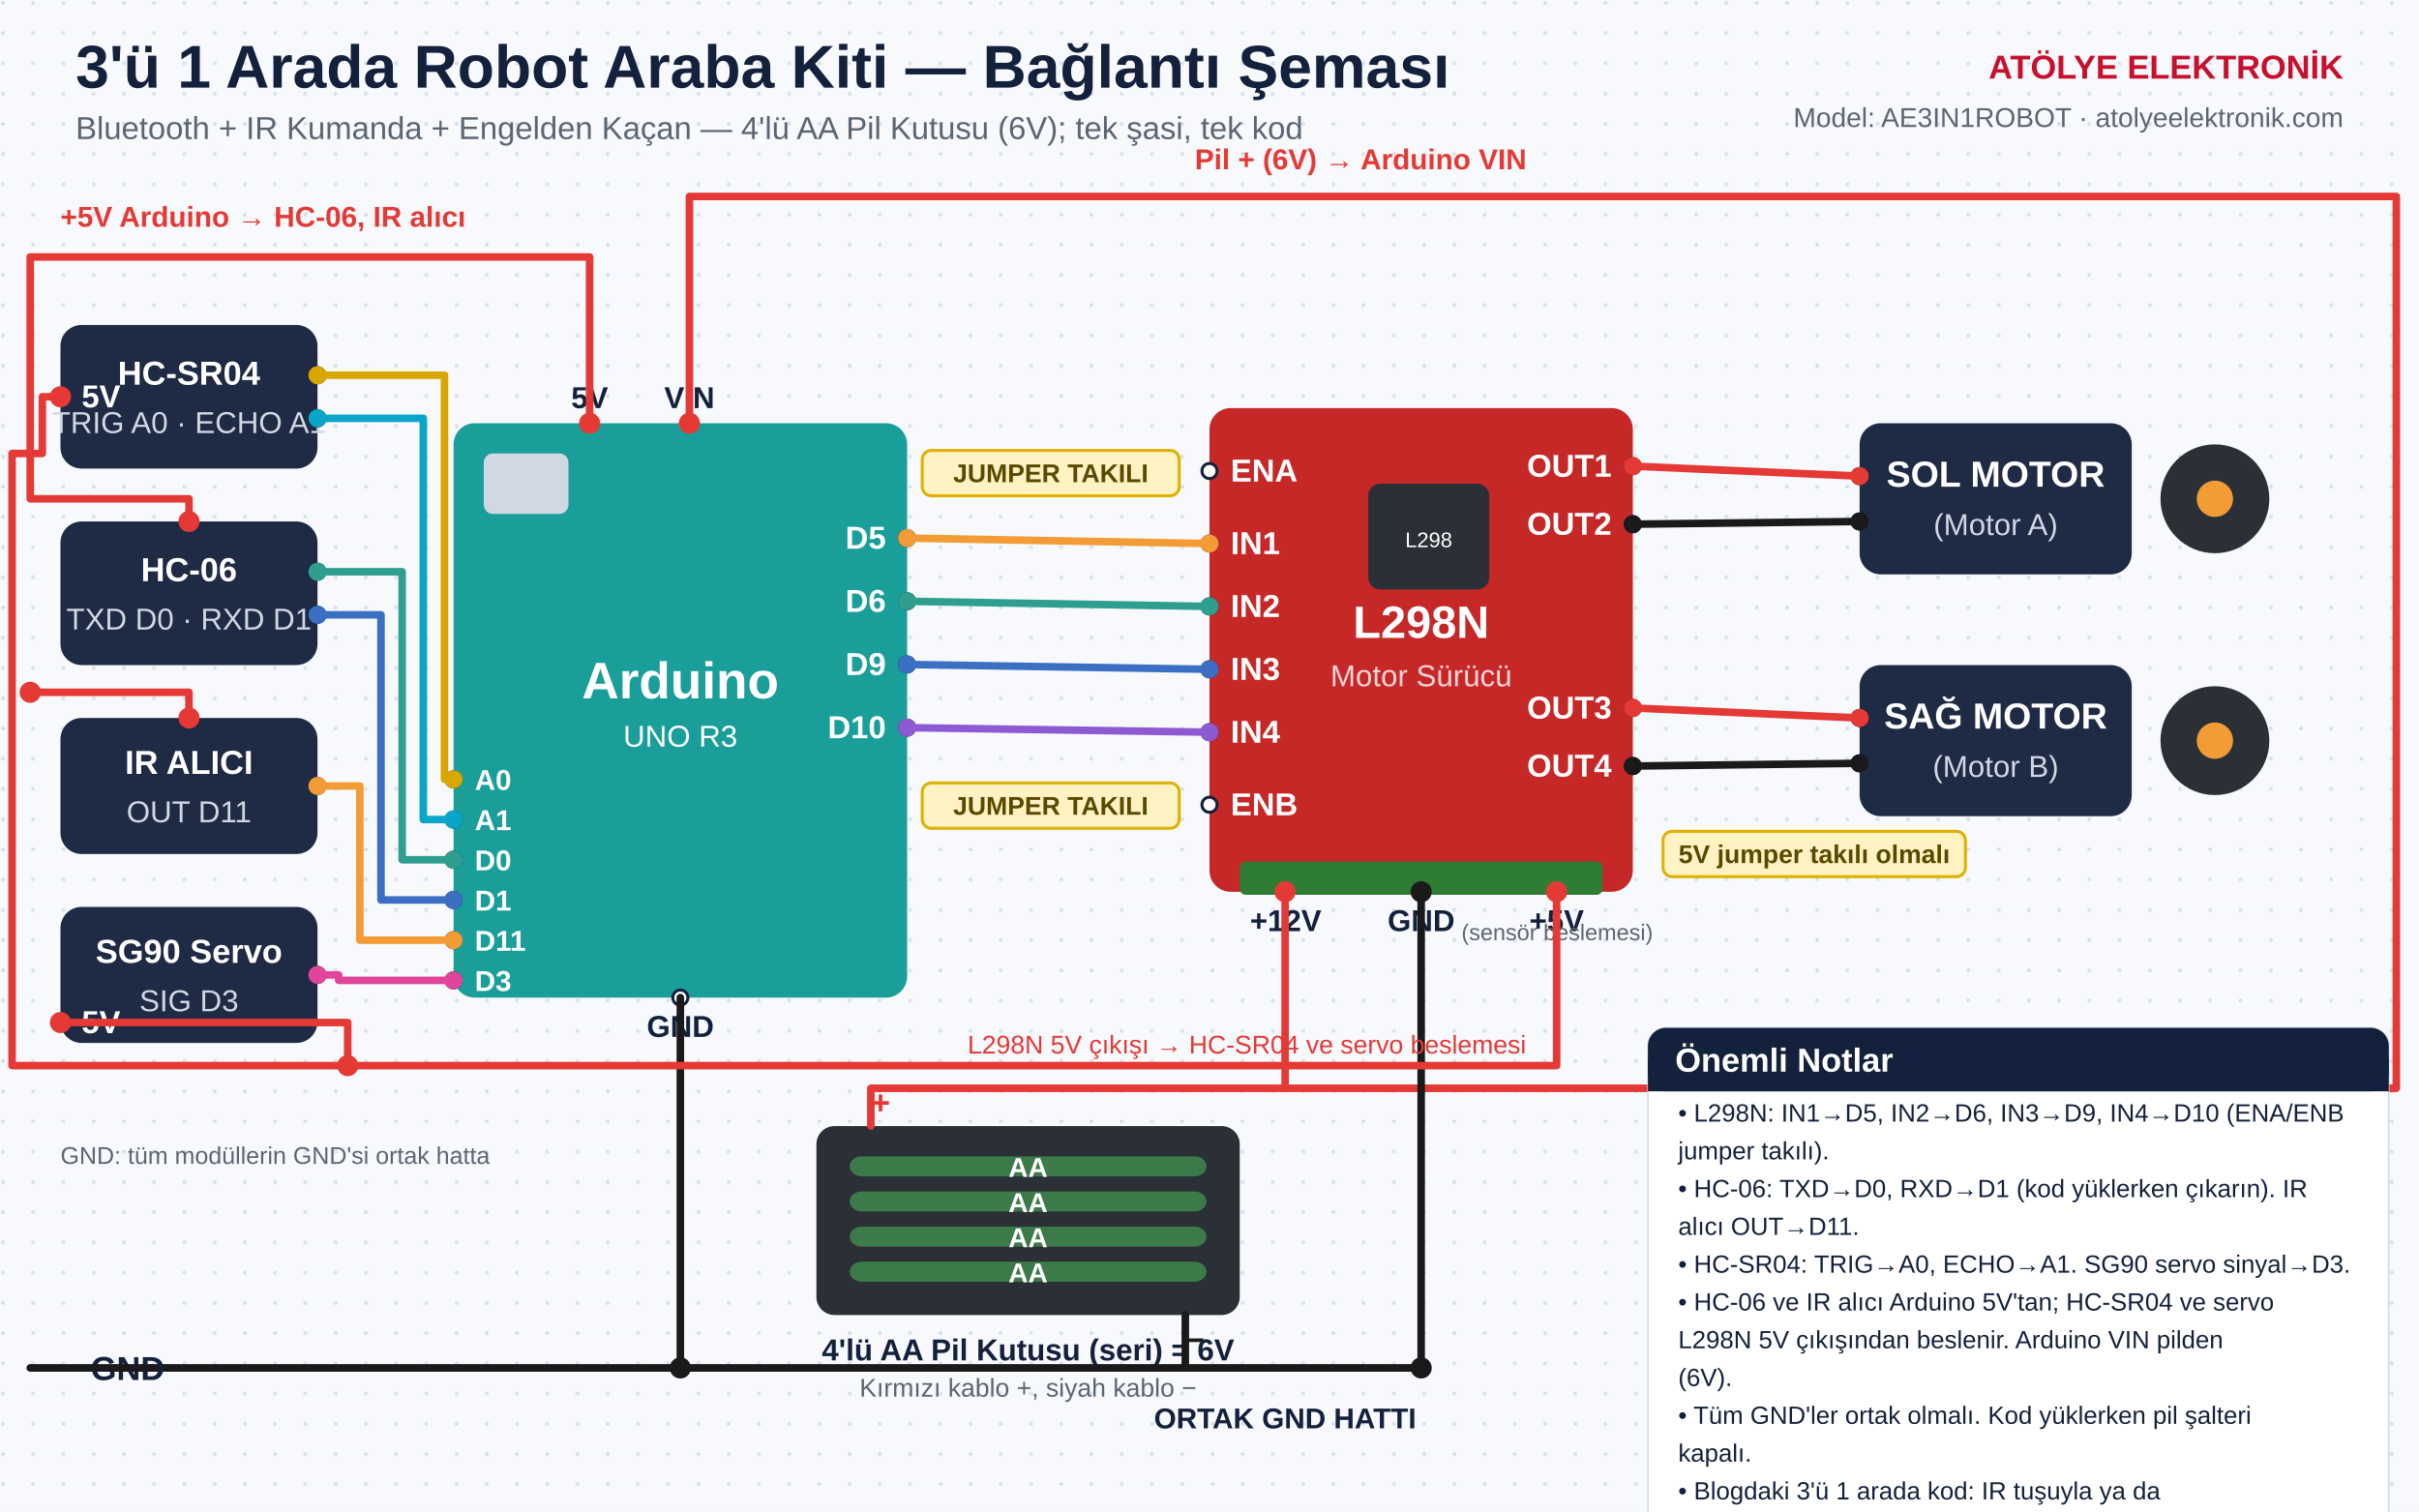
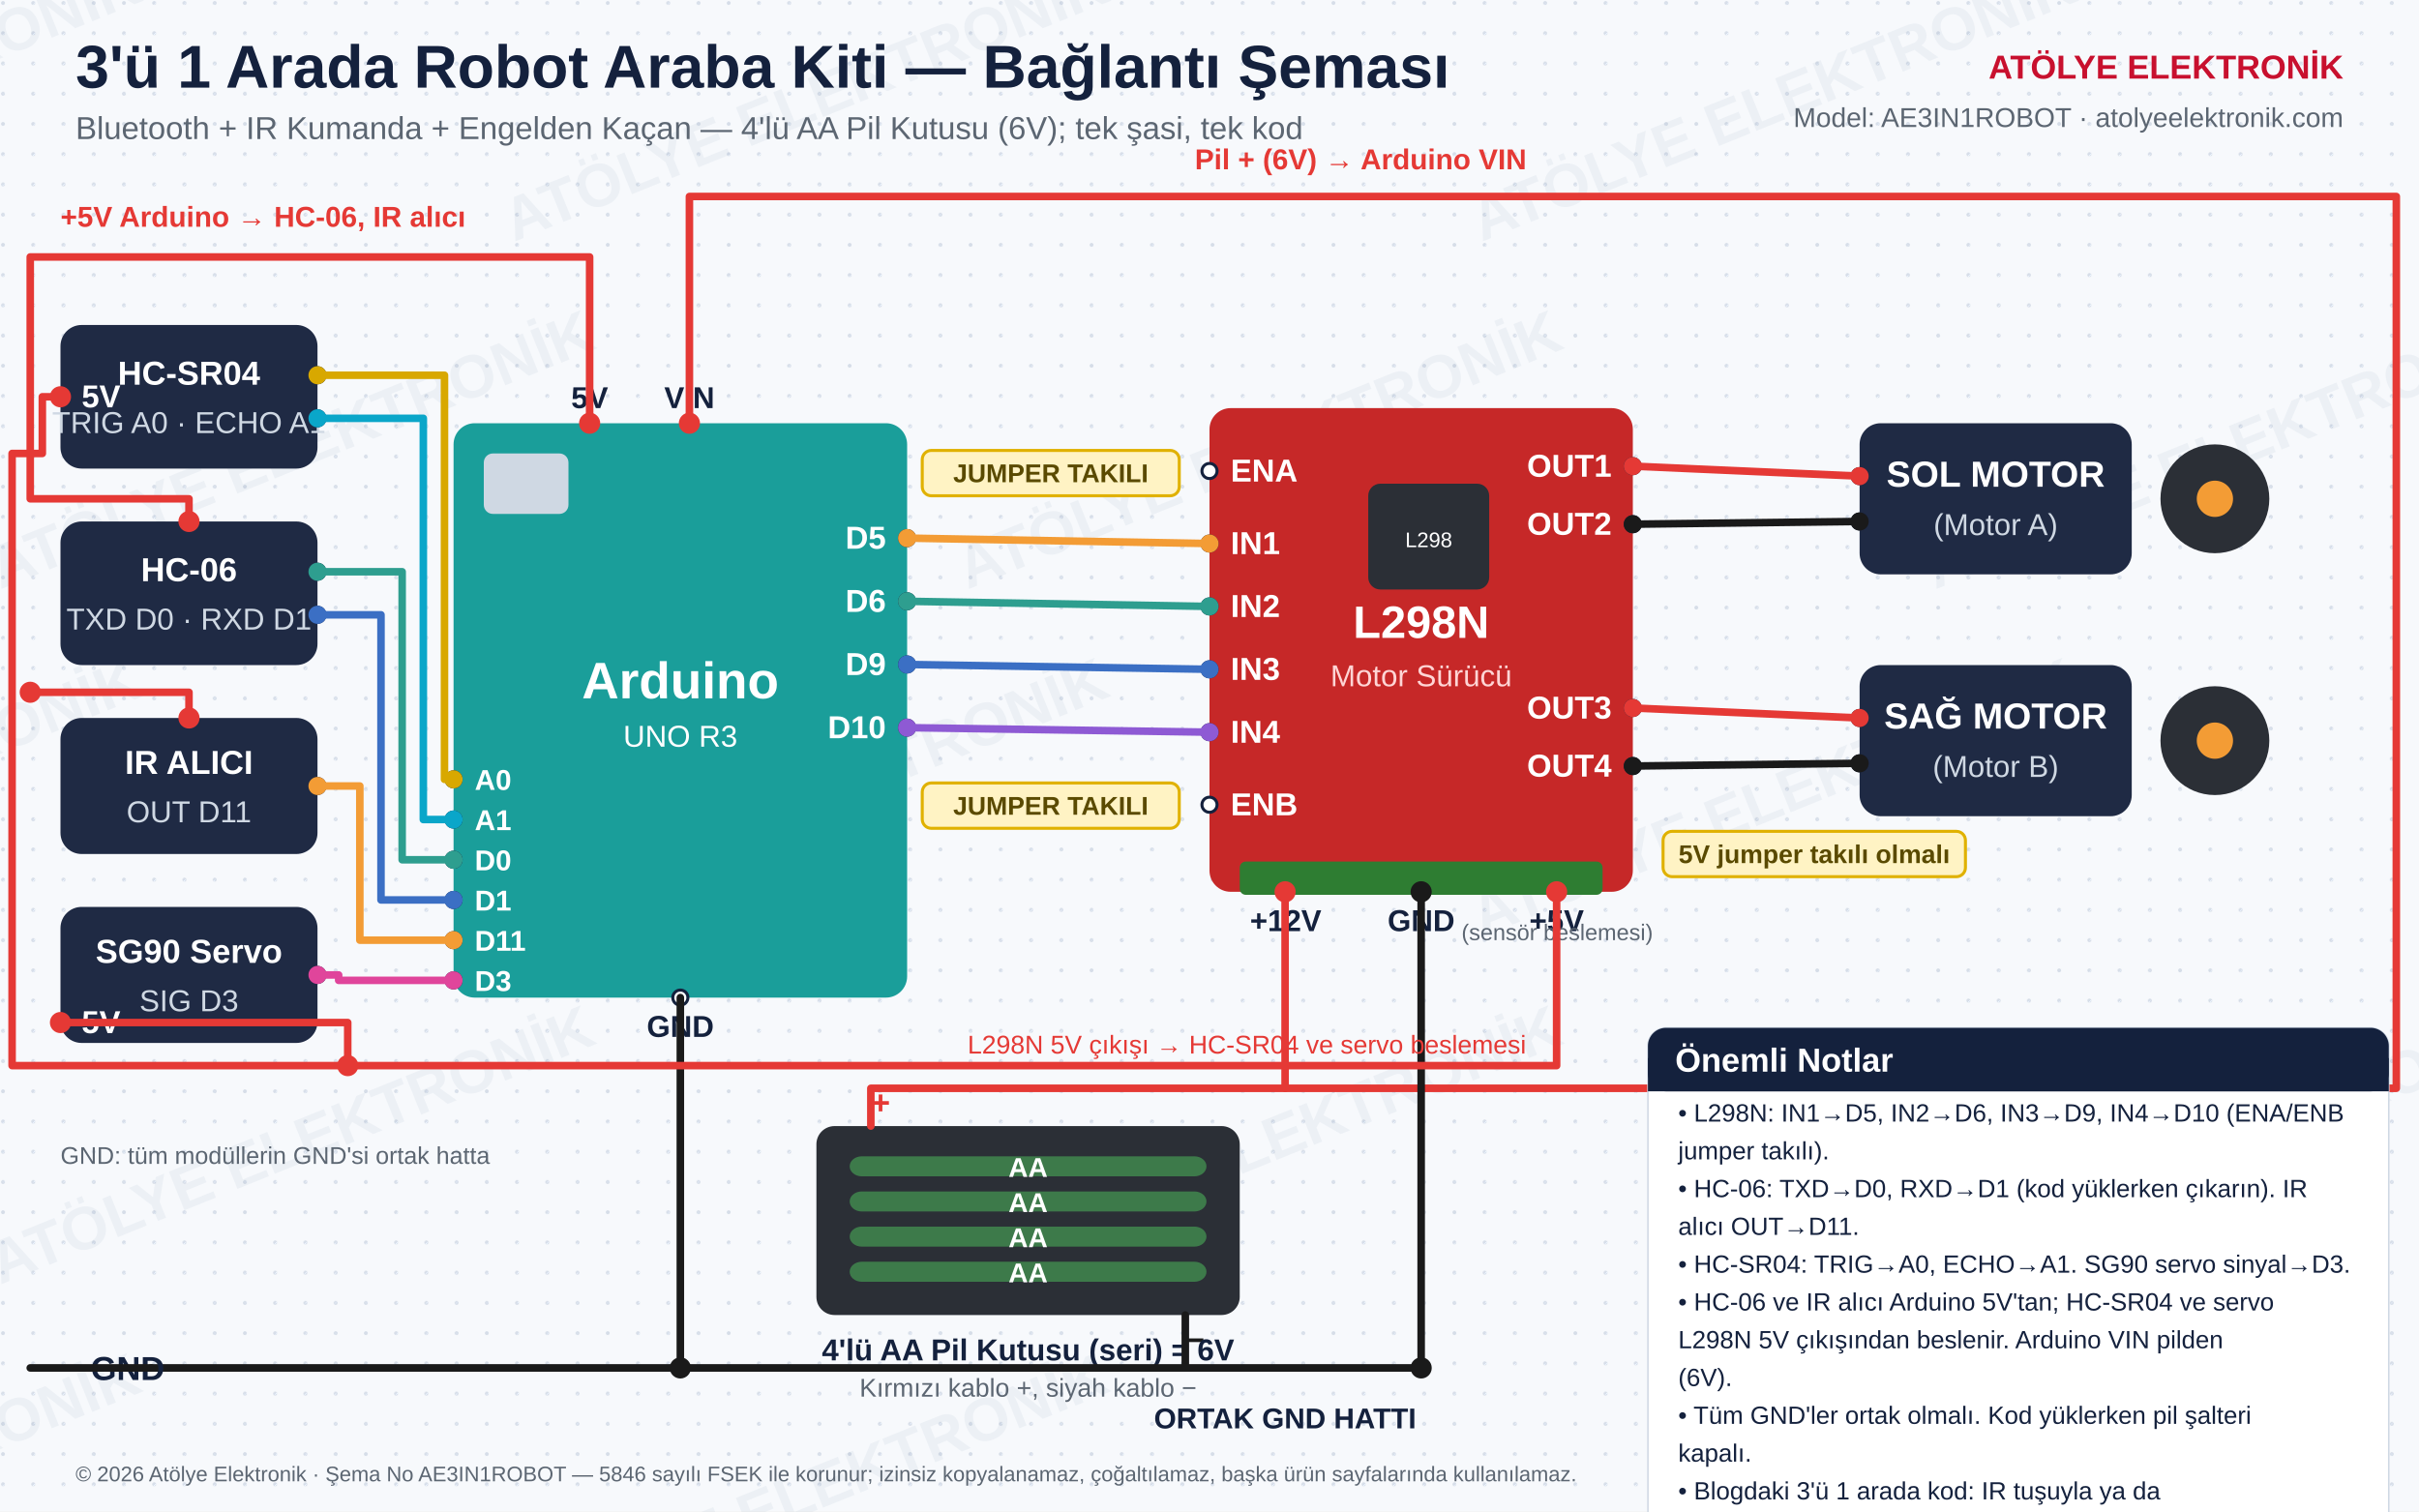
<svg xmlns="http://www.w3.org/2000/svg" width="1600" height="1000" viewBox="0 0 1600 1000" font-family="Segoe UI, Arial, sans-serif">
  <defs>
    <pattern id="dots" width="20" height="20" patternUnits="userSpaceOnUse">
      <circle cx="2" cy="2" r="1.3" fill="#d6dde8" />
    </pattern>
  </defs>
  <rect width="1600" height="1000" fill="#f7f9fc" />
  <rect width="1600" height="1000" fill="url(#dots)" />
+   <g opacity="0.045" font-weight="800" font-size="40" fill="#003360">
+     <text x="-300" y="160" transform="rotate(-22 -300 160)">ATÖLYE ELEKTRONİK</text>
+     <text x="340" y="160" transform="rotate(-22 340 160)">ATÖLYE ELEKTRONİK</text>
+     <text x="980" y="160" transform="rotate(-22 980 160)">ATÖLYE ELEKTRONİK</text>
+     <text x="1620" y="160" transform="rotate(-22 1620 160)">ATÖLYE ELEKTRONİK</text>
+     <text x="0" y="390" transform="rotate(-22 0 390)">ATÖLYE ELEKTRONİK</text>
+     <text x="640" y="390" transform="rotate(-22 640 390)">ATÖLYE ELEKTRONİK</text>
+     <text x="1280" y="390" transform="rotate(-22 1280 390)">ATÖLYE ELEKTRONİK</text>
+     <text x="-300" y="620" transform="rotate(-22 -300 620)">ATÖLYE ELEKTRONİK</text>
+     <text x="340" y="620" transform="rotate(-22 340 620)">ATÖLYE ELEKTRONİK</text>
+     <text x="980" y="620" transform="rotate(-22 980 620)">ATÖLYE ELEKTRONİK</text>
+     <text x="1620" y="620" transform="rotate(-22 1620 620)">ATÖLYE ELEKTRONİK</text>
+     <text x="0" y="850" transform="rotate(-22 0 850)">ATÖLYE ELEKTRONİK</text>
+     <text x="640" y="850" transform="rotate(-22 640 850)">ATÖLYE ELEKTRONİK</text>
+     <text x="1280" y="850" transform="rotate(-22 1280 850)">ATÖLYE ELEKTRONİK</text>
+     <text x="-300" y="1080" transform="rotate(-22 -300 1080)">ATÖLYE ELEKTRONİK</text>
+     <text x="340" y="1080" transform="rotate(-22 340 1080)">ATÖLYE ELEKTRONİK</text>
+     <text x="980" y="1080" transform="rotate(-22 980 1080)">ATÖLYE ELEKTRONİK</text>
+     <text x="1620" y="1080" transform="rotate(-22 1620 1080)">ATÖLYE ELEKTRONİK</text>
+   </g>
  <text x="50" y="58" font-size="40" font-weight="800" fill="#14213d">3'ü 1 Arada Robot Araba Kiti — Bağlantı Şeması</text>
  <text x="50" y="92" font-size="21" fill="#5c6672">Bluetooth + IR Kumanda + Engelden Kaçan — 4'lü AA Pil Kutusu (6V); tek şasi, tek kod</text>
  <text x="1550" y="52" text-anchor="end" font-size="22" font-weight="800" fill="#c8102e">ATÖLYE ELEKTRONİK</text>
  <text x="1550" y="84" text-anchor="end" font-size="18" fill="#5c6672">Model: AE3IN1ROBOT · atolyeelektronik.com</text>
  <rect x="300" y="280" width="300" height="380" rx="14" fill="#1a9e9a" />
  <text x="450.0" y="462.0" text-anchor="middle" font-size="34" font-weight="700" fill="#fff">Arduino</text>
  <text x="450.0" y="494.0" text-anchor="middle" font-size="20" fill="#ffffff">UNO R3</text>
  <text x="586" y="363.0" text-anchor="end" font-size="21" font-weight="700" fill="#fff">D5</text>
  <circle cx="600" cy="356.0" r="5" fill="#fff" stroke="#14213d" stroke-width="2" />
  <text x="586" y="404.8" text-anchor="end" font-size="21" font-weight="700" fill="#fff">D6</text>
  <circle cx="600" cy="397.8" r="5" fill="#fff" stroke="#14213d" stroke-width="2" />
  <text x="586" y="446.6" text-anchor="end" font-size="21" font-weight="700" fill="#fff">D9</text>
  <circle cx="600" cy="439.6" r="5" fill="#fff" stroke="#14213d" stroke-width="2" />
  <text x="586" y="488.4" text-anchor="end" font-size="21" font-weight="700" fill="#fff">D10</text>
  <circle cx="600" cy="481.4" r="5" fill="#fff" stroke="#14213d" stroke-width="2" />
  <text x="390.0" y="270" text-anchor="middle" font-size="20" font-weight="700" fill="#14213d">5V</text>
  <circle cx="390.0" cy="280" r="5" fill="#fff" stroke="#14213d" stroke-width="2" />
  <text x="456.0" y="270" text-anchor="middle" font-size="20" font-weight="700" fill="#14213d">VIN</text>
  <circle cx="456.0" cy="280" r="5" fill="#fff" stroke="#14213d" stroke-width="2" />
  <text x="450.0" y="686" text-anchor="middle" font-size="20" font-weight="700" fill="#14213d">GND</text>
  <circle cx="450.0" cy="660" r="5" fill="#fff" stroke="#14213d" stroke-width="2" />
  <rect x="320" y="300" width="56" height="40" rx="6" fill="#cfd8e3" />
  <rect x="800" y="270" width="280" height="320" rx="14" fill="#c62828" />
  <text x="940.0" y="422.0" text-anchor="middle" font-size="30" font-weight="700" fill="#fff">L298N</text>
  <text x="940.0" y="454.0" text-anchor="middle" font-size="20" fill="#ffd5d5">Motor Sürücü</text>
  <text x="814" y="318.6" font-size="21" font-weight="700" fill="#fff">ENA</text>
  <circle cx="800" cy="311.6" r="5" fill="#fff" stroke="#14213d" stroke-width="2" />
  <text x="814" y="366.6" font-size="21" font-weight="700" fill="#fff">IN1</text>
  <circle cx="800" cy="359.6" r="5" fill="#fff" stroke="#14213d" stroke-width="2" />
  <text x="814" y="408.2" font-size="21" font-weight="700" fill="#fff">IN2</text>
  <circle cx="800" cy="401.2" r="5" fill="#fff" stroke="#14213d" stroke-width="2" />
  <text x="814" y="449.8" font-size="21" font-weight="700" fill="#fff">IN3</text>
  <circle cx="800" cy="442.8" r="5" fill="#fff" stroke="#14213d" stroke-width="2" />
  <text x="814" y="491.4" font-size="21" font-weight="700" fill="#fff">IN4</text>
  <circle cx="800" cy="484.4" r="5" fill="#fff" stroke="#14213d" stroke-width="2" />
  <text x="814" y="539.4" font-size="21" font-weight="700" fill="#fff">ENB</text>
  <circle cx="800" cy="532.4" r="5" fill="#fff" stroke="#14213d" stroke-width="2" />
  <text x="1066" y="315.4" text-anchor="end" font-size="21" font-weight="700" fill="#fff">OUT1</text>
  <circle cx="1080" cy="308.4" r="5" fill="#fff" stroke="#14213d" stroke-width="2" />
  <text x="1066" y="353.8" text-anchor="end" font-size="21" font-weight="700" fill="#fff">OUT2</text>
  <circle cx="1080" cy="346.8" r="5" fill="#fff" stroke="#14213d" stroke-width="2" />
  <text x="1066" y="475.4" text-anchor="end" font-size="21" font-weight="700" fill="#fff">OUT3</text>
  <circle cx="1080" cy="468.4" r="5" fill="#fff" stroke="#14213d" stroke-width="2" />
  <text x="1066" y="513.8" text-anchor="end" font-size="21" font-weight="700" fill="#fff">OUT4</text>
  <circle cx="1080" cy="506.8" r="5" fill="#fff" stroke="#14213d" stroke-width="2" />
  <text x="850.4" y="616" text-anchor="middle" font-size="20" font-weight="700" fill="#14213d">+12V</text>
  <circle cx="850.4" cy="590" r="5" fill="#fff" stroke="#14213d" stroke-width="2" />
  <text x="940.0" y="616" text-anchor="middle" font-size="20" font-weight="700" fill="#14213d">GND</text>
  <circle cx="940.0" cy="590" r="5" fill="#fff" stroke="#14213d" stroke-width="2" />
  <text x="1029.6" y="616" text-anchor="middle" font-size="20" font-weight="700" fill="#14213d">+5V</text>
  <circle cx="1029.6" cy="590" r="5" fill="#fff" stroke="#14213d" stroke-width="2" />
  <rect x="905" y="320" width="80" height="70" rx="8" fill="#2b2f36" />
  <text x="945" y="362" text-anchor="middle" font-size="14" fill="#fff">L298</text>
  <rect x="820" y="570" width="240" height="22" rx="4" fill="#2e7d32" />
  <rect x="610" y="298" width="170" height="30" rx="6" fill="#fff3c4" stroke="#e0b100" stroke-width="2" />
  <text x="695.0" y="319" text-anchor="middle" font-size="17" font-weight="700" fill="#5a4a00">JUMPER TAKILI</text>
  <rect x="610" y="518" width="170" height="30" rx="6" fill="#fff3c4" stroke="#e0b100" stroke-width="2" />
  <text x="695.0" y="539" text-anchor="middle" font-size="17" font-weight="700" fill="#5a4a00">JUMPER TAKILI</text>
  <rect x="1100" y="550" width="200" height="30" rx="6" fill="#fff3c4" stroke="#e0b100" stroke-width="2" />
  <text x="1200.0" y="571" text-anchor="middle" font-size="17" font-weight="700" fill="#5a4a00">5V jumper takılı olmalı</text>
  <text x="1030" y="622" text-anchor="middle" font-size="15" font-weight="500" fill="#5c6672">(sensör beslemesi)</text>
  <rect x="1230" y="280" width="180" height="100" rx="14" fill="#1f2a44" />
  <text x="1320.0" y="322.0" text-anchor="middle" font-size="24" font-weight="700" fill="#fff">SOL MOTOR</text>
  <text x="1320.0" y="354.0" text-anchor="middle" font-size="20" fill="#cfd8e3">(Motor A)</text>
  <text x="1244" y="322.0" font-size="21" font-weight="700" fill="#fff" />
  <circle cx="1230" cy="315.0" r="5" fill="#fff" stroke="#14213d" stroke-width="2" />
  <text x="1244" y="352.0" font-size="21" font-weight="700" fill="#fff"> </text>
  <circle cx="1230" cy="345.0" r="5" fill="#fff" stroke="#14213d" stroke-width="2" />
  <circle cx="1465" cy="330" r="36" fill="#2b2f36" />
  <circle cx="1465" cy="330" r="12" fill="#f39c35" />
  <rect x="1230" y="440" width="180" height="100" rx="14" fill="#1f2a44" />
  <text x="1320.0" y="482.0" text-anchor="middle" font-size="24" font-weight="700" fill="#fff">SAĞ MOTOR</text>
  <text x="1320.0" y="514.0" text-anchor="middle" font-size="20" fill="#cfd8e3">(Motor B)</text>
  <text x="1244" y="482.0" font-size="21" font-weight="700" fill="#fff" />
  <circle cx="1230" cy="475.0" r="5" fill="#fff" stroke="#14213d" stroke-width="2" />
  <text x="1244" y="512.0" font-size="21" font-weight="700" fill="#fff"> </text>
  <circle cx="1230" cy="505.0" r="5" fill="#fff" stroke="#14213d" stroke-width="2" />
  <circle cx="1465" cy="490" r="36" fill="#2b2f36" />
  <circle cx="1465" cy="490" r="12" fill="#f39c35" />
  <rect x="540" y="745" width="280" height="125" rx="12" fill="#2b2f36" />
  <rect x="562" y="765.0" width="236" height="13.25" rx="8" fill="#3d7a4a" />
  <text x="680.0" y="778.625" text-anchor="middle" font-size="18" font-weight="700" fill="#fff">AA</text>
  <rect x="562" y="788.25" width="236" height="13.25" rx="8" fill="#3d7a4a" />
  <text x="680.0" y="801.875" text-anchor="middle" font-size="18" font-weight="700" fill="#fff">AA</text>
  <rect x="562" y="811.5" width="236" height="13.25" rx="8" fill="#3d7a4a" />
  <text x="680.0" y="825.125" text-anchor="middle" font-size="18" font-weight="700" fill="#fff">AA</text>
  <rect x="562" y="834.75" width="236" height="13.25" rx="8" fill="#3d7a4a" />
  <text x="680.0" y="848.375" text-anchor="middle" font-size="18" font-weight="700" fill="#fff">AA</text>
  <text x="576" y="737" font-size="22" font-weight="700" fill="#e53935">+</text>
  <text x="784" y="894" font-size="22" font-weight="700" fill="#1a1a1a">−</text>
  <text x="680.0" y="900" text-anchor="middle" font-size="20" font-weight="700" fill="#14213d">4'lü AA Pil Kutusu (seri) = 6V</text>
  <text x="680.0" y="924" text-anchor="middle" font-size="17" fill="#5c6672">Kırmızı kablo +, siyah kablo −</text>
  <path d="M 600 356.0 L 800 359.6" fill="none" stroke="#f39c35" stroke-width="5" stroke-linejoin="round" stroke-linecap="round" />
  <circle cx="600" cy="356.0" r="6" fill="#f39c35" />
  <circle cx="800" cy="359.6" r="6" fill="#f39c35" />
  <path d="M 600 397.8 L 800 401.2" fill="none" stroke="#2e9e8f" stroke-width="5" stroke-linejoin="round" stroke-linecap="round" />
  <circle cx="600" cy="397.8" r="6" fill="#2e9e8f" />
  <circle cx="800" cy="401.2" r="6" fill="#2e9e8f" />
  <path d="M 600 439.6 L 800 442.8" fill="none" stroke="#3b6fc4" stroke-width="5" stroke-linejoin="round" stroke-linecap="round" />
  <circle cx="600" cy="439.6" r="6" fill="#3b6fc4" />
  <circle cx="800" cy="442.8" r="6" fill="#3b6fc4" />
  <path d="M 600 481.4 L 800 484.4" fill="none" stroke="#8e5ad4" stroke-width="5" stroke-linejoin="round" stroke-linecap="round" />
  <circle cx="600" cy="481.4" r="6" fill="#8e5ad4" />
  <circle cx="800" cy="484.4" r="6" fill="#8e5ad4" />
  <path d="M 1080 308.4 L 1230 315.0" fill="none" stroke="#e53935" stroke-width="5" stroke-linejoin="round" stroke-linecap="round" />
  <circle cx="1080" cy="308.4" r="6" fill="#e53935" />
  <circle cx="1230" cy="315.0" r="6" fill="#e53935" />
  <path d="M 1080 346.8 L 1230 345.0" fill="none" stroke="#1a1a1a" stroke-width="5" stroke-linejoin="round" stroke-linecap="round" />
  <circle cx="1080" cy="346.8" r="6" fill="#1a1a1a" />
  <circle cx="1230" cy="345.0" r="6" fill="#1a1a1a" />
  <path d="M 1080 468.4 L 1230 475.0" fill="none" stroke="#e53935" stroke-width="5" stroke-linejoin="round" stroke-linecap="round" />
  <circle cx="1080" cy="468.4" r="6" fill="#e53935" />
  <circle cx="1230" cy="475.0" r="6" fill="#e53935" />
  <path d="M 1080 506.8 L 1230 505.0" fill="none" stroke="#1a1a1a" stroke-width="5" stroke-linejoin="round" stroke-linecap="round" />
  <circle cx="1080" cy="506.8" r="6" fill="#1a1a1a" />
  <circle cx="1230" cy="505.0" r="6" fill="#1a1a1a" />
  <path d="M 576 745 L 576 720 L 850 720 L 850 590" fill="none" stroke="#e53935" stroke-width="5" stroke-linejoin="round" stroke-linecap="round" />
  <circle cx="850" cy="590" r="7" fill="#e53935" />
  <path d="M 850 720 L 1585 720 L 1585 130 L 456 130 L 456 280" fill="none" stroke="#e53935" stroke-width="5" stroke-linejoin="round" stroke-linecap="round" />
  <circle cx="456" cy="280" r="7" fill="#e53935" />
  <text x="900" y="112" text-anchor="middle" font-size="19" font-weight="700" fill="#e53935">Pil + (6V) → Arduino VIN</text>
  <path d="M 784 870 L 784 905 L 100 905" fill="none" stroke="#1a1a1a" stroke-width="5" stroke-linejoin="round" stroke-linecap="round" />
  <path d="M 784 905 L 940 905 L 940 590" fill="none" stroke="#1a1a1a" stroke-width="5" stroke-linejoin="round" stroke-linecap="round" />
  <circle cx="940" cy="590" r="7" fill="#1a1a1a" />
  <path d="M 450 660 L 450 905" fill="none" stroke="#1a1a1a" stroke-width="5" stroke-linejoin="round" stroke-linecap="round" />
  <circle cx="450" cy="905" r="7" fill="#1a1a1a" />
  <circle cx="940" cy="905" r="7" fill="#1a1a1a" />
  <text x="60" y="913" text-anchor="start" font-size="22" font-weight="700" fill="#14213d">GND</text>
  <text x="850" y="945" text-anchor="middle" font-size="19" font-weight="700" fill="#14213d">ORTAK GND HATTI</text>
  <rect x="40" y="215" width="170" height="95" rx="14" fill="#1f2a44" />
  <text x="125.0" y="254.5" text-anchor="middle" font-size="22" font-weight="700" fill="#fff">HC-SR04</text>
  <text x="125.0" y="286.5" text-anchor="middle" font-size="20" fill="#cfd8e3">TRIG A0 · ECHO A1</text>
  <text x="196" y="255.25" text-anchor="end" font-size="21" font-weight="700" fill="#fff" />
  <circle cx="210" cy="248.25" r="5" fill="#fff" stroke="#14213d" stroke-width="2" />
  <text x="196" y="283.75" text-anchor="end" font-size="21" font-weight="700" fill="#fff"> </text>
  <circle cx="210" cy="276.75" r="5" fill="#fff" stroke="#14213d" stroke-width="2" />
  <text x="54" y="269.5" font-size="21" font-weight="700" fill="#fff">5V</text>
  <circle cx="40" cy="262.5" r="5" fill="#fff" stroke="#14213d" stroke-width="2" />
  <rect x="40" y="345" width="170" height="95" rx="14" fill="#1f2a44" />
  <text x="125.0" y="384.5" text-anchor="middle" font-size="22" font-weight="700" fill="#fff">HC-06</text>
  <text x="125.0" y="416.5" text-anchor="middle" font-size="20" fill="#cfd8e3">TXD D0 · RXD D1</text>
  <text x="196" y="385.25" text-anchor="end" font-size="21" font-weight="700" fill="#fff" />
  <circle cx="210" cy="378.25" r="5" fill="#fff" stroke="#14213d" stroke-width="2" />
  <text x="196" y="413.75" text-anchor="end" font-size="21" font-weight="700" fill="#fff"> </text>
  <circle cx="210" cy="406.75" r="5" fill="#fff" stroke="#14213d" stroke-width="2" />
  <rect x="40" y="475" width="170" height="90" rx="14" fill="#1f2a44" />
  <text x="125.0" y="512.0" text-anchor="middle" font-size="22" font-weight="700" fill="#fff">IR ALICI</text>
  <text x="125.0" y="544.0" text-anchor="middle" font-size="20" fill="#cfd8e3">OUT D11</text>
  <text x="196" y="527.0" text-anchor="end" font-size="21" font-weight="700" fill="#fff" />
  <circle cx="210" cy="520.0" r="5" fill="#fff" stroke="#14213d" stroke-width="2" />
  <rect x="40" y="600" width="170" height="90" rx="14" fill="#1f2a44" />
  <text x="125.0" y="637.0" text-anchor="middle" font-size="22" font-weight="700" fill="#fff">SG90 Servo</text>
  <text x="125.0" y="669.0" text-anchor="middle" font-size="20" fill="#cfd8e3">SIG D3</text>
  <text x="196" y="652.0" text-anchor="end" font-size="21" font-weight="700" fill="#fff" />
  <circle cx="210" cy="645.0" r="5" fill="#fff" stroke="#14213d" stroke-width="2" />
  <text x="54" y="683.5" font-size="21" font-weight="700" fill="#fff">5V</text>
  <circle cx="40" cy="676.5" r="5" fill="#fff" stroke="#14213d" stroke-width="2" />
  <text x="314" y="522.6" font-size="19" font-weight="700" fill="#fff">A0</text>
  <circle cx="300" cy="515.6" r="5" fill="#fff" stroke="#14213d" stroke-width="2" />
  <text x="314" y="549.2" font-size="19" font-weight="700" fill="#fff">A1</text>
  <circle cx="300" cy="542.2" r="5" fill="#fff" stroke="#14213d" stroke-width="2" />
  <text x="314" y="575.8" font-size="19" font-weight="700" fill="#fff">D0</text>
  <circle cx="300" cy="568.8" r="5" fill="#fff" stroke="#14213d" stroke-width="2" />
  <text x="314" y="602.4" font-size="19" font-weight="700" fill="#fff">D1</text>
  <circle cx="300" cy="595.4" r="5" fill="#fff" stroke="#14213d" stroke-width="2" />
  <text x="314" y="629.0" font-size="19" font-weight="700" fill="#fff">D11</text>
  <circle cx="300" cy="622.0" r="5" fill="#fff" stroke="#14213d" stroke-width="2" />
  <text x="314" y="655.6" font-size="19" font-weight="700" fill="#fff">D3</text>
  <circle cx="300" cy="648.6" r="5" fill="#fff" stroke="#14213d" stroke-width="2" />
  <path d="M 210 248.25 L 294 248.25 L 294 515.6 L 300 515.6" fill="none" stroke="#d8a800" stroke-width="5" stroke-linejoin="round" stroke-linecap="round" />
  <circle cx="210" cy="248.25" r="6" fill="#d8a800" />
  <circle cx="300" cy="515.6" r="6" fill="#d8a800" />
  <path d="M 210 276.75 L 280 276.75 L 280 542.2 L 300 542.2" fill="none" stroke="#0aa6c9" stroke-width="5" stroke-linejoin="round" stroke-linecap="round" />
  <circle cx="210" cy="276.75" r="6" fill="#0aa6c9" />
  <circle cx="300" cy="542.2" r="6" fill="#0aa6c9" />
  <path d="M 210 378.25 L 266 378.25 L 266 568.8 L 300 568.8" fill="none" stroke="#2e9e8f" stroke-width="5" stroke-linejoin="round" stroke-linecap="round" />
  <circle cx="210" cy="378.25" r="6" fill="#2e9e8f" />
  <circle cx="300" cy="568.8" r="6" fill="#2e9e8f" />
  <path d="M 210 406.75 L 252 406.75 L 252 595.4 L 300 595.4" fill="none" stroke="#3b6fc4" stroke-width="5" stroke-linejoin="round" stroke-linecap="round" />
  <circle cx="210" cy="406.75" r="6" fill="#3b6fc4" />
  <circle cx="300" cy="595.4" r="6" fill="#3b6fc4" />
  <path d="M 210 520.0 L 238 520 L 238 622 L 300 622.0" fill="none" stroke="#f39c35" stroke-width="5" stroke-linejoin="round" stroke-linecap="round" />
  <circle cx="210" cy="520.0" r="6" fill="#f39c35" />
  <circle cx="300" cy="622.0" r="6" fill="#f39c35" />
  <path d="M 210 645.0 L 224 645 L 224 648.6 L 300 648.6" fill="none" stroke="#e0459b" stroke-width="5" stroke-linejoin="round" stroke-linecap="round" />
  <circle cx="210" cy="645.0" r="6" fill="#e0459b" />
  <circle cx="300" cy="648.6" r="6" fill="#e0459b" />
  <path d="M 125 345 L 125 330 L 20 330 L 20 170 L 390 170 L 390 280" fill="none" stroke="#e53935" stroke-width="5" stroke-linejoin="round" stroke-linecap="round" />
  <circle cx="390" cy="280" r="7" fill="#e53935" />
  <circle cx="125" cy="345" r="7" fill="#e53935" />
  <path d="M 125 475 L 125 458 L 20 458" fill="none" stroke="#e53935" stroke-width="5" stroke-linejoin="round" stroke-linecap="round" />
  <circle cx="125" cy="475" r="7" fill="#e53935" />
  <circle cx="20" cy="458" r="7" fill="#e53935" />
  <text x="40" y="150" text-anchor="start" font-size="19" font-weight="700" fill="#e53935">+5V Arduino → HC-06, IR alıcı</text>
  <path d="M 40 262.5 L 28 262.5 L 28 300 L 8 300 L 8 705 L 230 705 L 230 676.5 L 40 676.5" fill="none" stroke="#e53935" stroke-width="5" stroke-linejoin="round" stroke-linecap="round" />
  <circle cx="40" cy="262.5" r="7" fill="#e53935" />
  <circle cx="40" cy="676.5" r="7" fill="#e53935" />
  <path d="M 230 705 L 1029.6 705 L 1029.6 590" fill="none" stroke="#e53935" stroke-width="5" stroke-linejoin="round" stroke-linecap="round" />
  <circle cx="230" cy="705" r="7" fill="#e53935" />
  <circle cx="1029.6" cy="590" r="7" fill="#e53935" />
  <text x="640" y="697" text-anchor="start" font-size="17" font-weight="500" fill="#e53935">L298N 5V çıkışı → HC-SR04 ve servo beslemesi</text>
  <path d="M 20 905 L 100 905" fill="none" stroke="#1a1a1a" stroke-width="5" stroke-linejoin="round" stroke-linecap="round" />
  <text x="40" y="770" text-anchor="start" font-size="16" font-weight="500" fill="#5c6672">GND: tüm modüllerin GND'si ortak hatta</text>
  <rect x="1090" y="680" width="490" height="352" rx="12" fill="#fff" stroke="#cfd8e3" />
  <rect x="1090" y="680" width="490" height="42" rx="12" fill="#14213d" />
  <rect x="1090" y="700" width="490" height="22" fill="#14213d" />
  <text x="1108" y="709" font-size="22" font-weight="700" fill="#fff">Önemli Notlar</text>
  <text x="1110" y="742" font-size="16.5" fill="#14213d">• L298N: IN1→D5, IN2→D6, IN3→D9, IN4→D10 (ENA/ENB</text>
  <text x="1110" y="767" font-size="16.5" fill="#14213d">   jumper takılı).</text>
  <text x="1110" y="792" font-size="16.5" fill="#14213d">• HC-06: TXD→D0, RXD→D1 (kod yüklerken çıkarın). IR</text>
  <text x="1110" y="817" font-size="16.5" fill="#14213d">   alıcı OUT→D11.</text>
  <text x="1110" y="842" font-size="16.5" fill="#14213d">• HC-SR04: TRIG→A0, ECHO→A1. SG90 servo sinyal→D3.</text>
  <text x="1110" y="867" font-size="16.5" fill="#14213d">• HC-06 ve IR alıcı Arduino 5V'tan; HC-SR04 ve servo</text>
  <text x="1110" y="892" font-size="16.5" fill="#14213d">   L298N 5V çıkışından beslenir. Arduino VIN pilden</text>
  <text x="1110" y="917" font-size="16.5" fill="#14213d">   (6V).</text>
  <text x="1110" y="942" font-size="16.5" fill="#14213d">• Tüm GND'ler ortak olmalı. Kod yüklerken pil şalteri</text>
  <text x="1110" y="967" font-size="16.5" fill="#14213d">   kapalı.</text>
  <text x="1110" y="992" font-size="16.5" fill="#14213d">• Blogdaki 3'ü 1 arada kod: IR tuşuyla ya da</text>
  <text x="1110" y="1017" font-size="16.5" fill="#14213d">   telefondan 'A' ile otonom mod.</text>
+   <text x="50" y="980" font-size="14" fill="#5c6672">© 2026 Atölye Elektronik · Şema No AE3IN1ROBOT — 5846 sayılı FSEK ile korunur; izinsiz kopyalanamaz, çoğaltılamaz, başka ürün sayfalarında kullanılamaz.</text>
</svg>
